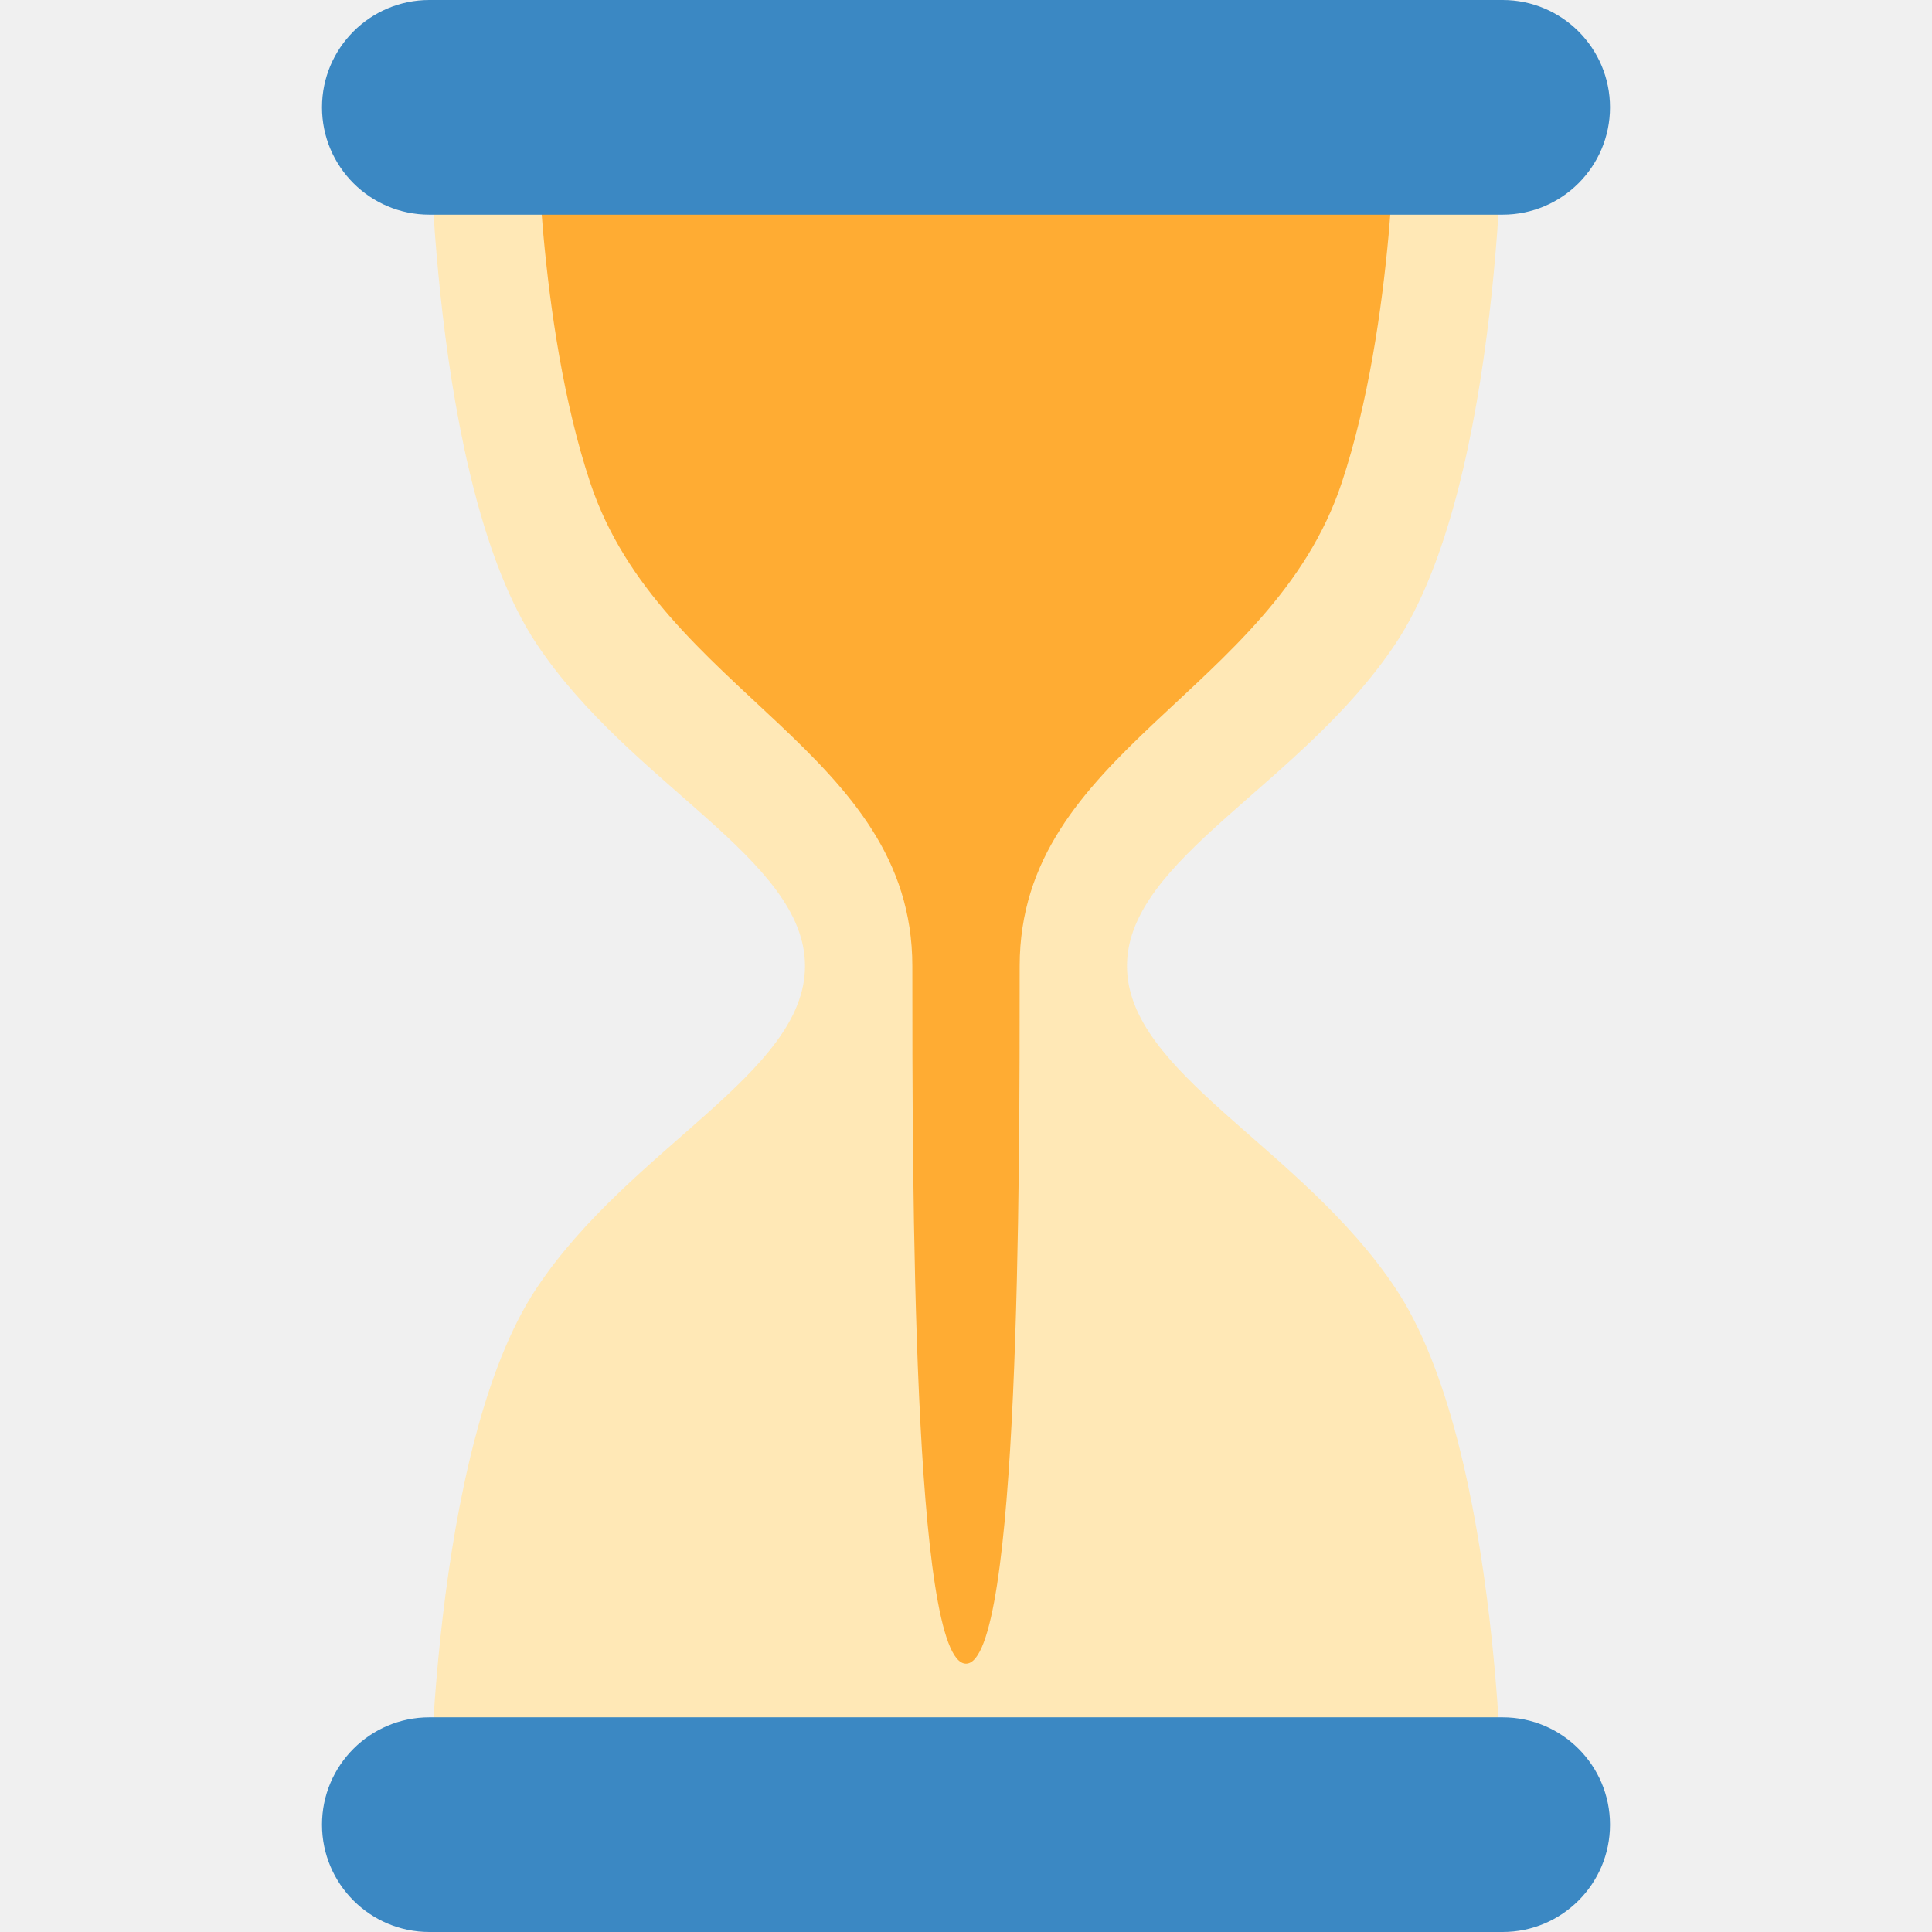
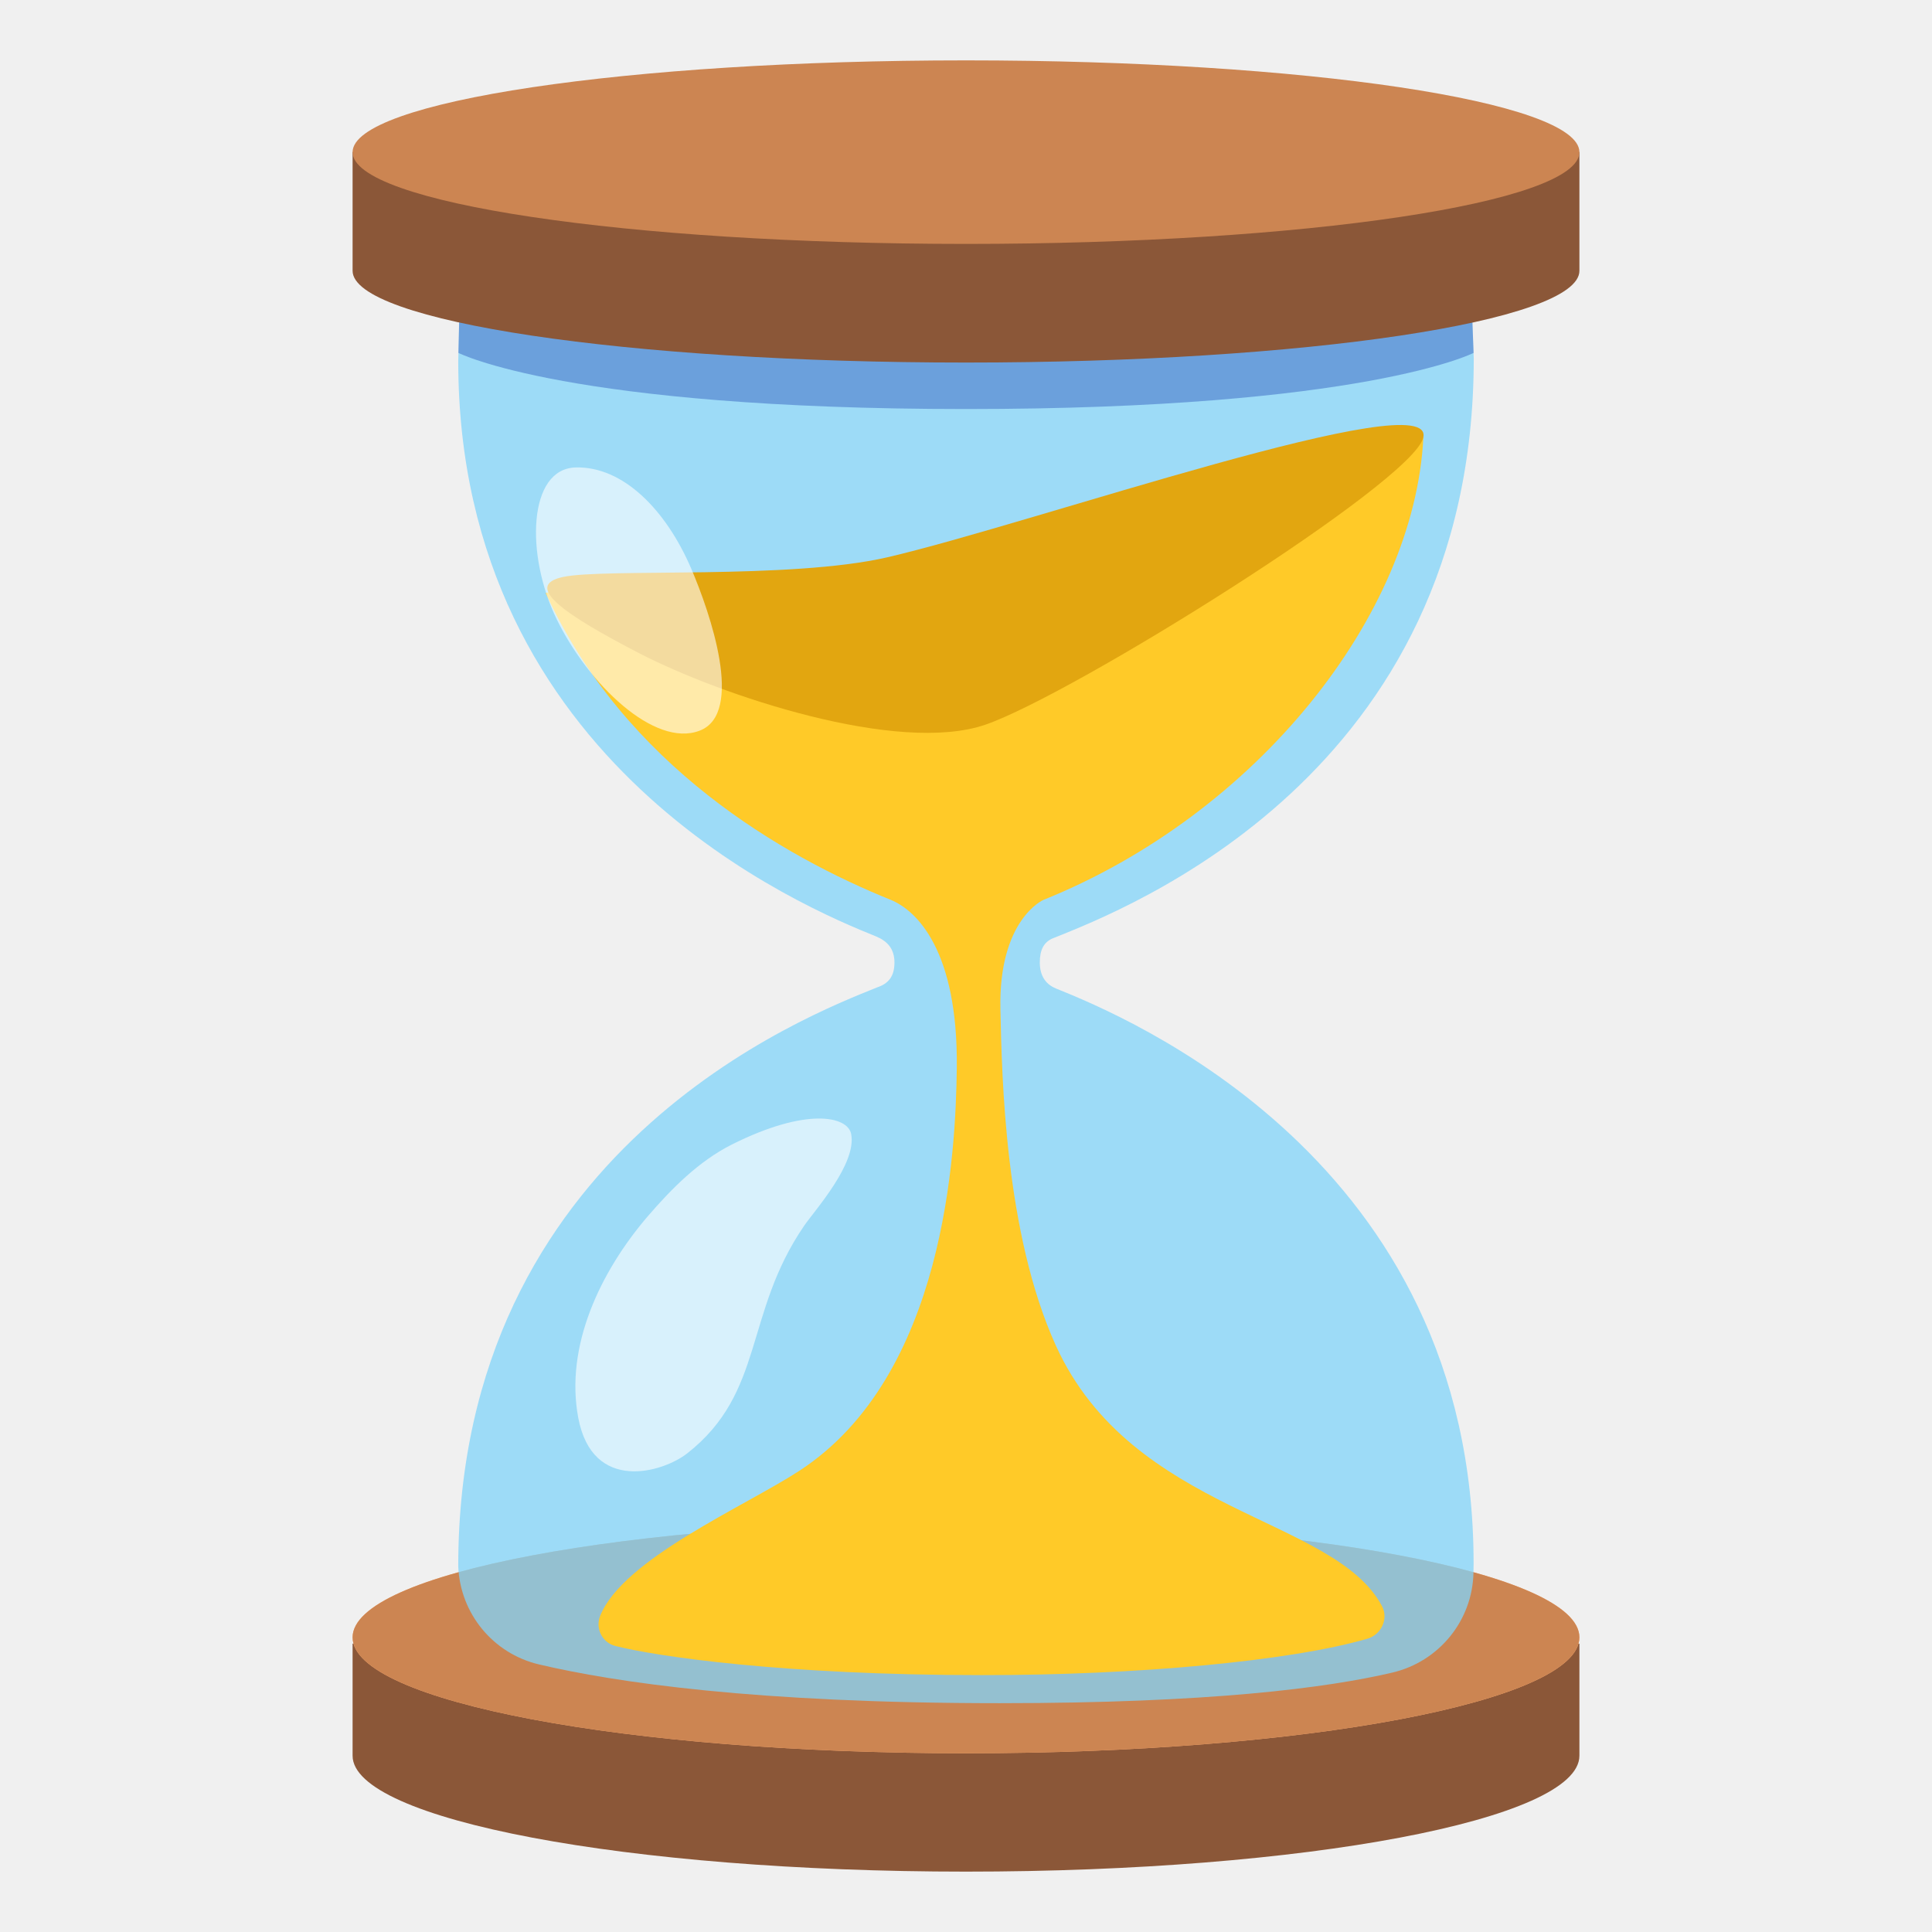
- <svg xmlns="http://www.w3.org/2000/svg" viewBox="0 0 36 36">
-   <path fill="#FFE8B6" d="M21 18c0-2.001 3.246-3.369 5-6 2-3 2-10 2-10H8s0 7 2 10c1.754 2.631 5 3.999 5 6s-3.246 3.369-5 6c-2 3-2 10-2 10h20s0-7-2-10c-1.754-2.631-5-3.999-5-6z" />
-   <path fill="#FFAC33" d="M18 2h-8s0 4 1 7c1.304 3.912 6 4.999 6 9s0 13 1 13 1-9 1-13 4.697-5.088 6-9c1-3 1-7 1-7h-8z" />
-   <path fill="#3B88C3" d="M30 34c0 1.104-.896 2-2 2H8c-1.104 0-2-.896-2-2s.896-2 2-2h20c1.104 0 2 .896 2 2zm0-32c0 1.104-.896 2-2 2H8c-1.104 0-2-.896-2-2s.896-2 2-2h20c1.104 0 2 .896 2 2z" />
+ <svg xmlns="http://www.w3.org/2000/svg" version="1.1" id="Layer_2" x="0px" y="0px" viewBox="0 0 128 128" style="enable-background:new 0 0 128 128;" xml:space="preserve">
+   <g>
+     <g>
+       <path style="fill:#8B5738;" d="M23.36,116.32v-7.42c7.4-1.9,67.86,0,81.28,0v7.42c0,4.24-18.2,7.68-40.64,7.68    S23.36,120.56,23.36,116.32z" />
+       <ellipse style="fill:#FFB17A;" cx="64" cy="108.48" rx="40.64" ry="7.68" />
+       <ellipse style="fill:#CC8552;" cx="64" cy="108.48" rx="40.64" ry="7.68" />
+       <path style="opacity:0.75;fill:#81D4FA;" d="M69.96,65.49c-0.75-0.31-1.07-0.92-1.07-1.73c0-0.81,0.25-1.39,0.98-1.64    c4.61-1.86,27.77-10.73,27.77-38.36l-0.18-4.82l-66.98-0.08l-0.12,5.07c0,26.79,23.08,36.25,27.68,38.11    c0.75,0.31,1.22,0.82,1.22,1.73c0,0.91-0.39,1.39-1.13,1.64c-4.61,1.86-27.77,10.73-27.77,38.36l0,0c0.12,3.12,2.3,5.78,5.34,6.5    c5.04,1.19,14.38,2.57,30.53,2.57c13.91,0,21.7-1.01,26.03-2.03c3.08-0.73,5.29-3.44,5.36-6.6l0.01-0.61    C97.64,76.81,74.57,67.35,69.96,65.49z" />
+       <path style="opacity:0.39;fill:#1D44B3;" d="M97.46,18.94l-66.98-0.08l-0.11,4.52c0,0,7.25,3.72,33.63,3.72s33.63-3.72,33.63-3.72    L97.46,18.94z" />
+       <path style="fill:#8B5738;" d="M23.36,17.94v-7.87c7.18-0.96,70.91,0,81.28,0v7.87c0,3.36-18.2,6.08-40.64,6.08    S23.36,21.3,23.36,17.94z" />
+       <ellipse style="fill:#CC8552;" cx="64" cy="10.08" rx="40.64" ry="6.08" />
+     </g>
+     <g>
+       <g>
+         <path style="fill:#FFCA28;" d="M90.59,108.57c0.92-0.27,1.42-1.31,0.97-2.16c-3.14-5.94-16.54-6.11-21.61-17.27     c-3.38-7.45-3.57-17.81-3.67-22.24c-0.14-5.99,2.85-7.28,2.85-7.28C83.29,53.92,93.7,40.76,94.3,29.01     c0.06-1.17-22.18,9.17-29.83,10.66c-14.14,2.76-28.23-0.87-28.31-0.37c5.24,11.47,15.79,17.46,22.86,20.32     c1.68,0.69,4.46,3.3,4.37,11.14c-0.07,5.61-0.77,20.4-10.44,26.69c-3.64,2.37-11.69,5.84-13.19,9.61     c-0.33,0.83,0.14,1.77,1.01,1.99c2.76,0.7,11.18,1.93,24.27,1.93C75.33,110.99,85.49,110.05,90.59,108.57z" />
+       </g>
+       <path style="fill:#E2A610;" d="M42.37,43.29c5.36,2.77,17.12,6.72,22.92,4.72s28.23-16.01,29-19c0.96-3.7-26,5.71-35.49,7.91    c-6.43,1.49-18.71,0.72-21.47,1.3C34.58,38.79,37.44,40.74,42.37,43.29z" />
+     </g>
+     <g style="opacity:0.6;">
+       <path style="fill:#FFFFFF;" d="M45.79,37.66c1.26,2.94,3.56,9.61,0.56,10.75c-3,1.15-7.39-3.11-9.47-7.39s-1.89-9.96,1.25-10.05    C41.27,30.88,44.12,33.77,45.79,37.66z" />
+     </g>
+     <g style="opacity:0.6;">
+       <path style="fill:#FFFFFF;" d="M42.9,80.6c-3.13,3.66-5.48,8.58-4.59,13.33c0.94,5.01,5.6,3.63,7.22,2.36    c5.16-4.05,3.75-9.24,7.74-15.07c0.68-1,3.52-4.13,3.12-6.1c-0.24-1.17-2.96-1.77-7.91,0.71C46.3,76.93,44.51,78.73,42.9,80.6z" />
+     </g>
+   </g>
</svg>
